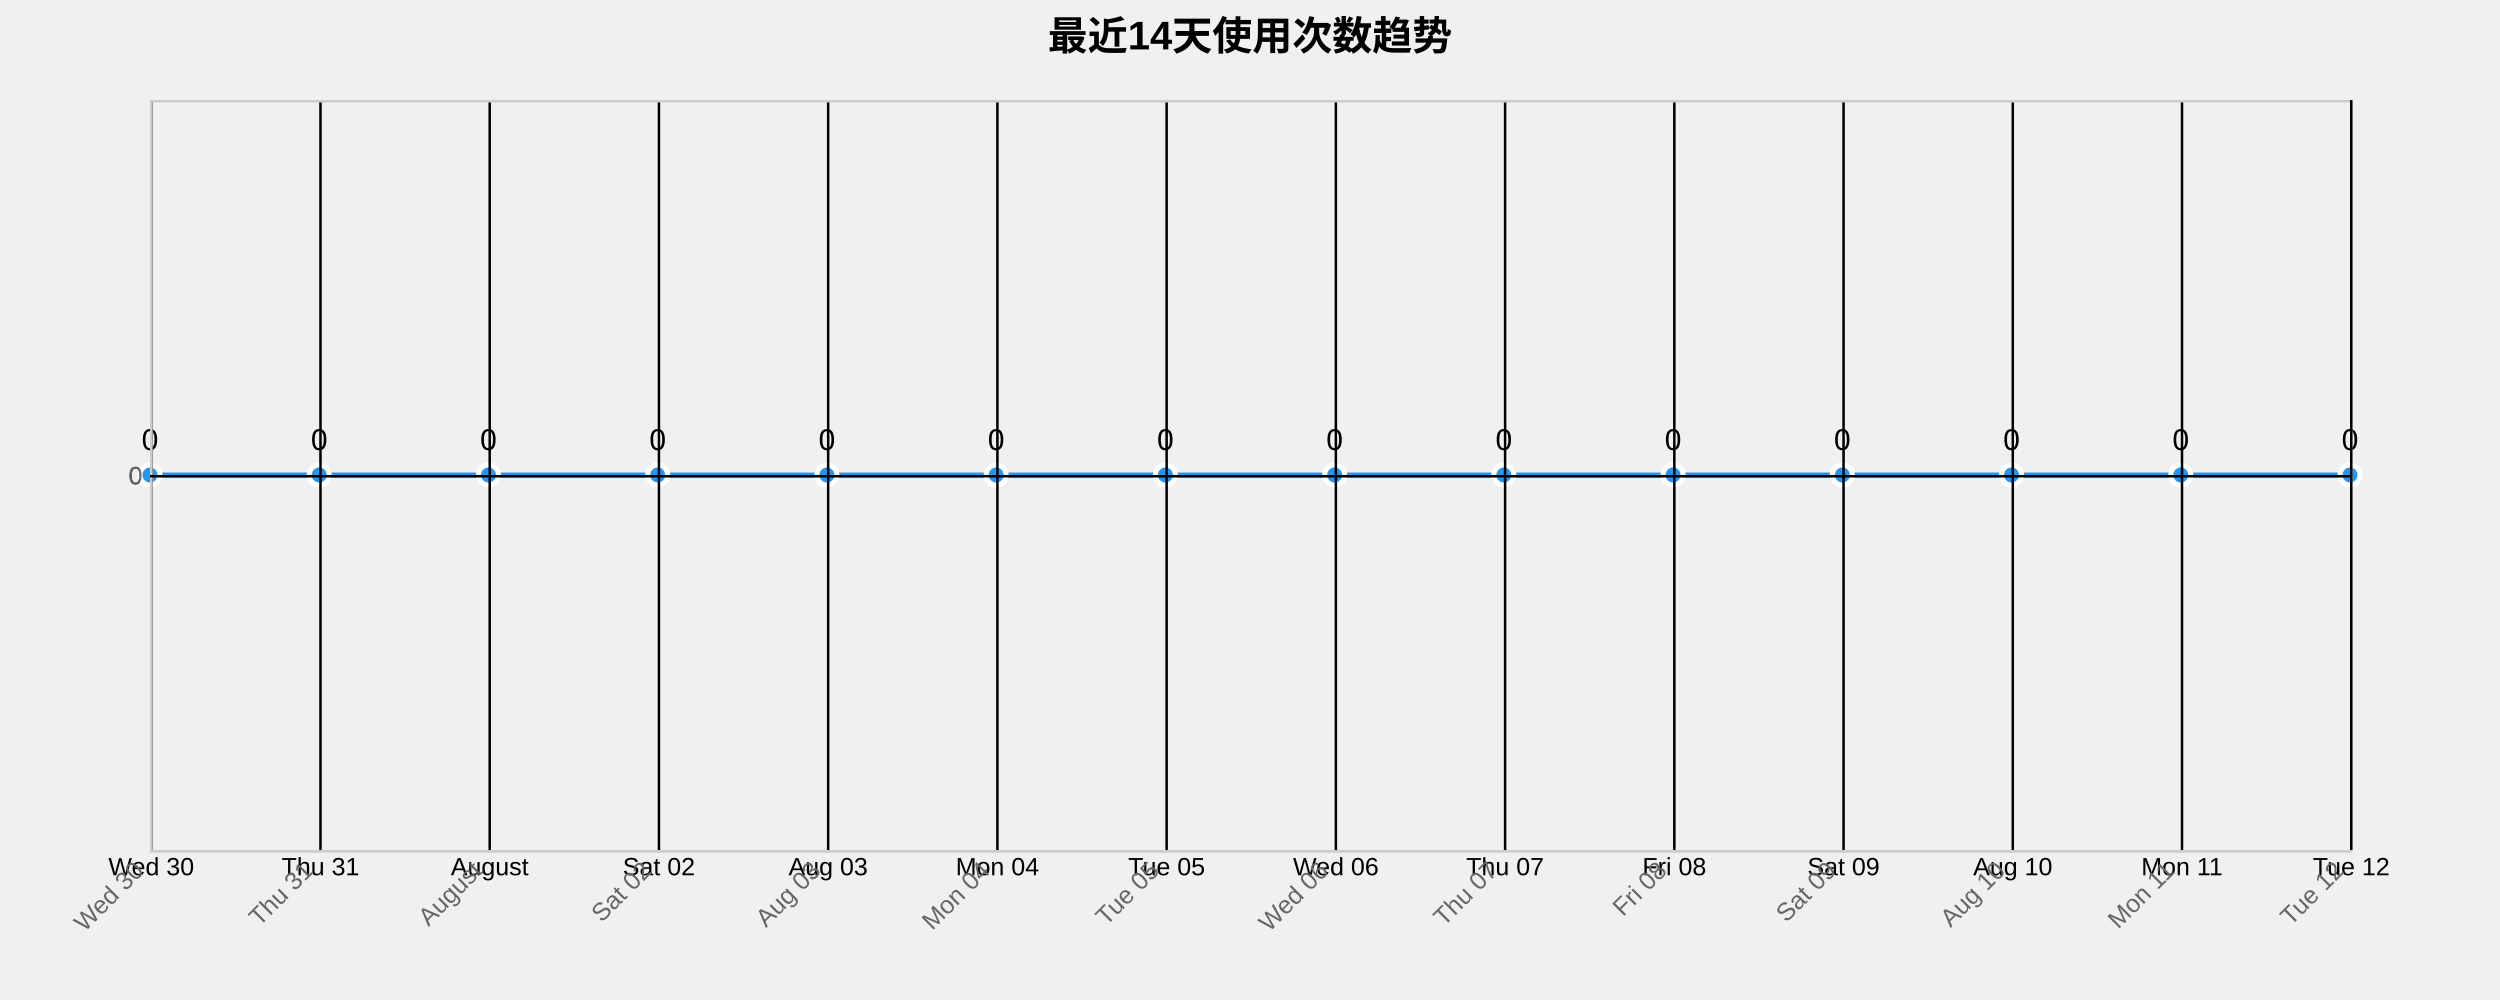
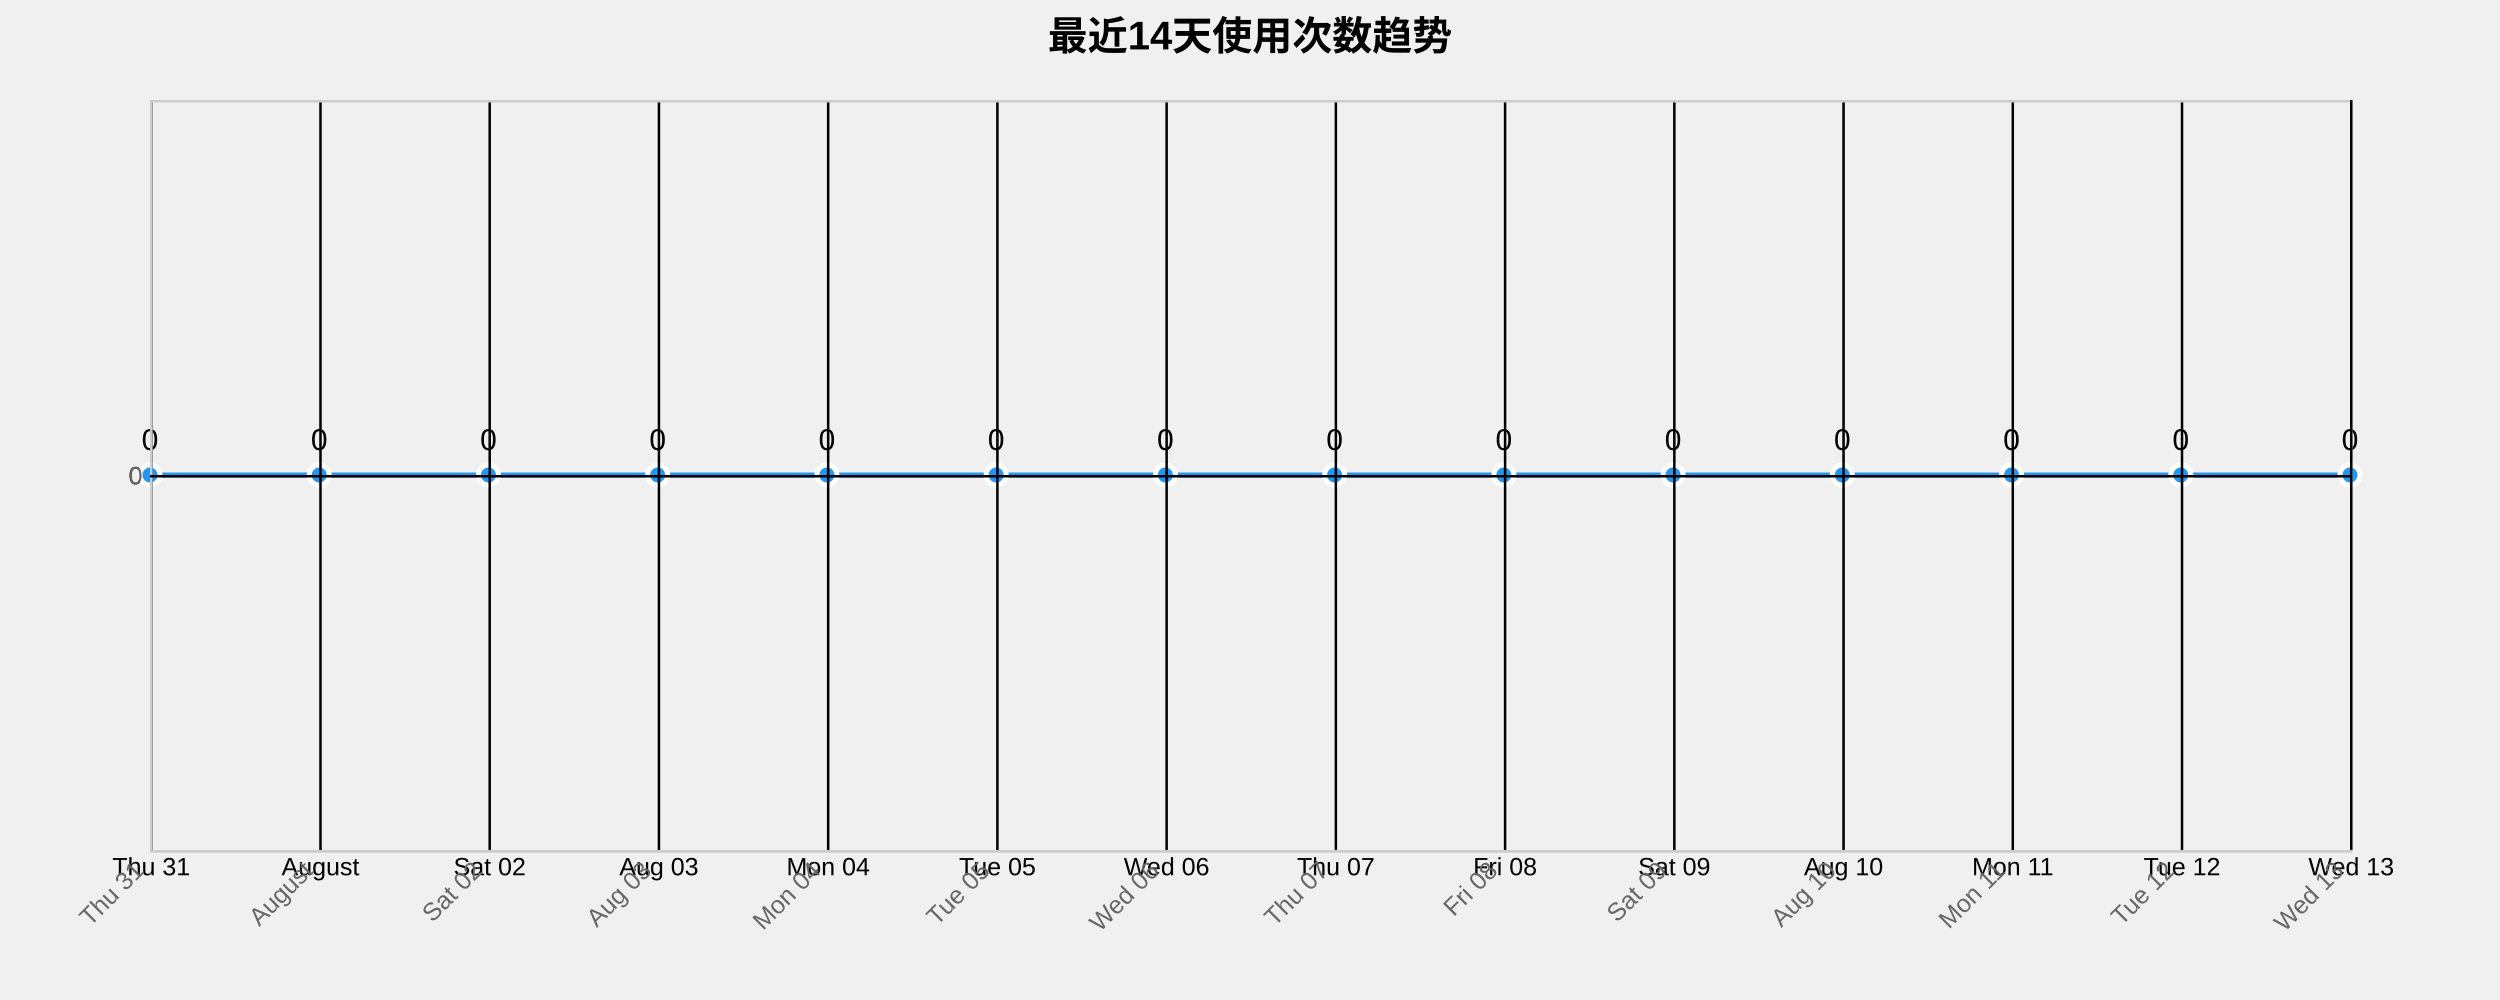
<svg xmlns="http://www.w3.org/2000/svg" width="1000" height="400">
  <g transform="translate(60,40)">
    <text x="440" y="-20" text-anchor="middle" style="font-size: 16px; font-weight: bold;">最近14天使用次数趋势</text>
    <g class="grid" transform="translate(0,300)" fill="none" font-size="10" font-family="sans-serif" text-anchor="middle">
      <path class="domain" stroke="currentColor" d="M0.5,-300V0.5H880.5V-300" />
      <g class="tick" opacity="1" transform="translate(0.5,0)">
        <line stroke="currentColor" y2="-300" />
-         <text fill="currentColor" y="3" dy="0.71em">Wed 30</text>
+         <text fill="currentColor" y="3" dy="0.71em">Thu 31</text>
      </g>
      <g class="tick" opacity="1" transform="translate(68.19231,0)">
        <line stroke="currentColor" y2="-300" />
-         <text fill="currentColor" y="3" dy="0.71em">Thu 31</text>
+         <text fill="currentColor" y="3" dy="0.71em">August</text>
      </g>
      <g class="tick" opacity="1" transform="translate(135.8846,0)">
        <line stroke="currentColor" y2="-300" />
-         <text fill="currentColor" y="3" dy="0.71em">August</text>
+         <text fill="currentColor" y="3" dy="0.71em">Sat 02</text>
      </g>
      <g class="tick" opacity="1" transform="translate(203.5769,0)">
        <line stroke="currentColor" y2="-300" />
-         <text fill="currentColor" y="3" dy="0.71em">Sat 02</text>
+         <text fill="currentColor" y="3" dy="0.71em">Aug 03</text>
      </g>
      <g class="tick" opacity="1" transform="translate(271.2692,0)">
        <line stroke="currentColor" y2="-300" />
-         <text fill="currentColor" y="3" dy="0.71em">Aug 03</text>
+         <text fill="currentColor" y="3" dy="0.71em">Mon 04</text>
      </g>
      <g class="tick" opacity="1" transform="translate(338.9615,0)">
        <line stroke="currentColor" y2="-300" />
-         <text fill="currentColor" y="3" dy="0.71em">Mon 04</text>
+         <text fill="currentColor" y="3" dy="0.71em">Tue 05</text>
      </g>
      <g class="tick" opacity="1" transform="translate(406.6538,0)">
        <line stroke="currentColor" y2="-300" />
-         <text fill="currentColor" y="3" dy="0.71em">Tue 05</text>
+         <text fill="currentColor" y="3" dy="0.71em">Wed 06</text>
      </g>
      <g class="tick" opacity="1" transform="translate(474.3462,0)">
        <line stroke="currentColor" y2="-300" />
-         <text fill="currentColor" y="3" dy="0.71em">Wed 06</text>
+         <text fill="currentColor" y="3" dy="0.71em">Thu 07</text>
      </g>
      <g class="tick" opacity="1" transform="translate(542.0385,0)">
        <line stroke="currentColor" y2="-300" />
-         <text fill="currentColor" y="3" dy="0.71em">Thu 07</text>
+         <text fill="currentColor" y="3" dy="0.71em">Fri 08</text>
      </g>
      <g class="tick" opacity="1" transform="translate(609.7308,0)">
        <line stroke="currentColor" y2="-300" />
-         <text fill="currentColor" y="3" dy="0.71em">Fri 08</text>
+         <text fill="currentColor" y="3" dy="0.71em">Sat 09</text>
      </g>
      <g class="tick" opacity="1" transform="translate(677.4231,0)">
        <line stroke="currentColor" y2="-300" />
-         <text fill="currentColor" y="3" dy="0.71em">Sat 09</text>
+         <text fill="currentColor" y="3" dy="0.71em">Aug 10</text>
      </g>
      <g class="tick" opacity="1" transform="translate(745.1154,0)">
        <line stroke="currentColor" y2="-300" />
-         <text fill="currentColor" y="3" dy="0.71em">Aug 10</text>
+         <text fill="currentColor" y="3" dy="0.71em">Mon 11</text>
      </g>
      <g class="tick" opacity="1" transform="translate(812.8077,0)">
        <line stroke="currentColor" y2="-300" />
-         <text fill="currentColor" y="3" dy="0.71em">Mon 11</text>
+         <text fill="currentColor" y="3" dy="0.71em">Tue 12</text>
      </g>
      <g class="tick" opacity="1" transform="translate(880.5,0)">
        <line stroke="currentColor" y2="-300" />
-         <text fill="currentColor" y="3" dy="0.71em">Tue 12</text>
+         <text fill="currentColor" y="3" dy="0.71em">Wed 13</text>
      </g>
    </g>
    <g class="grid" fill="none" font-size="10" font-family="sans-serif" text-anchor="end">
      <path class="domain" stroke="currentColor" d="M880,300.5H0.5V0.5H880" />
      <g class="tick" opacity="1" transform="translate(0,150.5)">
        <line stroke="currentColor" x2="880" />
        <text fill="currentColor" x="-3" dy="0.32em">0</text>
      </g>
    </g>
    <path class="area" d="M0,150C22.564,150,45.128,150,67.692,150C90.256,150,112.821,150,135.385,150C157.949,150,180.513,150,203.077,150C225.641,150,248.205,150,270.769,150C293.333,150,315.897,150,338.462,150C361.026,150,383.59,150,406.154,150C428.718,150,451.282,150,473.846,150C496.41,150,518.974,150,541.538,150C564.103,150,586.667,150,609.231,150C631.795,150,654.359,150,676.923,150C699.487,150,722.051,150,744.615,150C767.179,150,789.744,150,812.308,150C834.872,150,857.436,150,880,150L880,300C857.436,300,834.872,300,812.308,300C789.744,300,767.179,300,744.615,300C722.051,300,699.487,300,676.923,300C654.359,300,631.795,300,609.231,300C586.667,300,564.103,300,541.538,300C518.974,300,496.41,300,473.846,300C451.282,300,428.718,300,406.154,300C383.59,300,361.026,300,338.462,300C315.897,300,293.333,300,270.769,300C248.205,300,225.641,300,203.077,300C180.513,300,157.949,300,135.385,300C112.821,300,90.256,300,67.692,300C45.128,300,22.564,300,0,300Z" style="fill: url(#area-gradient); opacity: 0.3;" />
    <path class="line" d="M0,150C22.564,150,45.128,150,67.692,150C90.256,150,112.821,150,135.385,150C157.949,150,180.513,150,203.077,150C225.641,150,248.205,150,270.769,150C293.333,150,315.897,150,338.462,150C361.026,150,383.59,150,406.154,150C428.718,150,451.282,150,473.846,150C496.41,150,518.974,150,541.538,150C564.103,150,586.667,150,609.231,150C631.795,150,654.359,150,676.923,150C699.487,150,722.051,150,744.615,150C767.179,150,789.744,150,812.308,150C834.872,150,857.436,150,880,150" style="fill: none; stroke: #2196F3; stroke-width: 2px;" />
    <circle class="dot" cx="0" cy="150" r="4" style="fill: #2196F3; stroke: #fff; stroke-width: 2px;" />
    <circle class="dot" cx="67.692" cy="150" r="4" style="fill: #2196F3; stroke: #fff; stroke-width: 2px;" />
    <circle class="dot" cx="135.385" cy="150" r="4" style="fill: #2196F3; stroke: #fff; stroke-width: 2px;" />
    <circle class="dot" cx="203.077" cy="150" r="4" style="fill: #2196F3; stroke: #fff; stroke-width: 2px;" />
    <circle class="dot" cx="270.769" cy="150" r="4" style="fill: #2196F3; stroke: #fff; stroke-width: 2px;" />
    <circle class="dot" cx="338.462" cy="150" r="4" style="fill: #2196F3; stroke: #fff; stroke-width: 2px;" />
    <circle class="dot" cx="406.154" cy="150" r="4" style="fill: #2196F3; stroke: #fff; stroke-width: 2px;" />
    <circle class="dot" cx="473.846" cy="150" r="4" style="fill: #2196F3; stroke: #fff; stroke-width: 2px;" />
    <circle class="dot" cx="541.538" cy="150" r="4" style="fill: #2196F3; stroke: #fff; stroke-width: 2px;" />
    <circle class="dot" cx="609.231" cy="150" r="4" style="fill: #2196F3; stroke: #fff; stroke-width: 2px;" />
    <circle class="dot" cx="676.923" cy="150" r="4" style="fill: #2196F3; stroke: #fff; stroke-width: 2px;" />
    <circle class="dot" cx="744.615" cy="150" r="4" style="fill: #2196F3; stroke: #fff; stroke-width: 2px;" />
    <circle class="dot" cx="812.308" cy="150" r="4" style="fill: #2196F3; stroke: #fff; stroke-width: 2px;" />
    <circle class="dot" cx="880" cy="150" r="4" style="fill: #2196F3; stroke: #fff; stroke-width: 2px;" />
    <text class="label" x="0" y="140" text-anchor="middle" style="font-size: 12px;">0</text>
    <text class="label" x="67.692" y="140" text-anchor="middle" style="font-size: 12px;">0</text>
    <text class="label" x="135.385" y="140" text-anchor="middle" style="font-size: 12px;">0</text>
    <text class="label" x="203.077" y="140" text-anchor="middle" style="font-size: 12px;">0</text>
    <text class="label" x="270.769" y="140" text-anchor="middle" style="font-size: 12px;">0</text>
    <text class="label" x="338.462" y="140" text-anchor="middle" style="font-size: 12px;">0</text>
    <text class="label" x="406.154" y="140" text-anchor="middle" style="font-size: 12px;">0</text>
    <text class="label" x="473.846" y="140" text-anchor="middle" style="font-size: 12px;">0</text>
    <text class="label" x="541.538" y="140" text-anchor="middle" style="font-size: 12px;">0</text>
    <text class="label" x="609.231" y="140" text-anchor="middle" style="font-size: 12px;">0</text>
    <text class="label" x="676.923" y="140" text-anchor="middle" style="font-size: 12px;">0</text>
    <text class="label" x="744.615" y="140" text-anchor="middle" style="font-size: 12px;">0</text>
    <text class="label" x="812.308" y="140" text-anchor="middle" style="font-size: 12px;">0</text>
    <text class="label" x="880" y="140" text-anchor="middle" style="font-size: 12px;">0</text>
    <g class="x-axis" transform="translate(0,300)" fill="none" font-size="10" font-family="sans-serif" text-anchor="middle">
      <path class="domain" stroke="currentColor" d="M0.5,-300V0.5H880.5V-300" />
      <g class="tick" opacity="1" transform="translate(0.5,0)">
        <line stroke="currentColor" y2="-300" />
-         <text fill="currentColor" y="3" dy=".15em" style="text-anchor: end;" dx="-.8em" transform="rotate(-45)">Wed 30</text>
+         <text fill="currentColor" y="3" dy=".15em" style="text-anchor: end;" dx="-.8em" transform="rotate(-45)">Thu 31</text>
      </g>
      <g class="tick" opacity="1" transform="translate(68.19231,0)">
        <line stroke="currentColor" y2="-300" />
-         <text fill="currentColor" y="3" dy=".15em" style="text-anchor: end;" dx="-.8em" transform="rotate(-45)">Thu 31</text>
+         <text fill="currentColor" y="3" dy=".15em" style="text-anchor: end;" dx="-.8em" transform="rotate(-45)">August</text>
      </g>
      <g class="tick" opacity="1" transform="translate(135.8846,0)">
        <line stroke="currentColor" y2="-300" />
-         <text fill="currentColor" y="3" dy=".15em" style="text-anchor: end;" dx="-.8em" transform="rotate(-45)">August</text>
+         <text fill="currentColor" y="3" dy=".15em" style="text-anchor: end;" dx="-.8em" transform="rotate(-45)">Sat 02</text>
      </g>
      <g class="tick" opacity="1" transform="translate(203.5769,0)">
        <line stroke="currentColor" y2="-300" />
-         <text fill="currentColor" y="3" dy=".15em" style="text-anchor: end;" dx="-.8em" transform="rotate(-45)">Sat 02</text>
+         <text fill="currentColor" y="3" dy=".15em" style="text-anchor: end;" dx="-.8em" transform="rotate(-45)">Aug 03</text>
      </g>
      <g class="tick" opacity="1" transform="translate(271.2692,0)">
        <line stroke="currentColor" y2="-300" />
-         <text fill="currentColor" y="3" dy=".15em" style="text-anchor: end;" dx="-.8em" transform="rotate(-45)">Aug 03</text>
+         <text fill="currentColor" y="3" dy=".15em" style="text-anchor: end;" dx="-.8em" transform="rotate(-45)">Mon 04</text>
      </g>
      <g class="tick" opacity="1" transform="translate(338.9615,0)">
        <line stroke="currentColor" y2="-300" />
-         <text fill="currentColor" y="3" dy=".15em" style="text-anchor: end;" dx="-.8em" transform="rotate(-45)">Mon 04</text>
+         <text fill="currentColor" y="3" dy=".15em" style="text-anchor: end;" dx="-.8em" transform="rotate(-45)">Tue 05</text>
      </g>
      <g class="tick" opacity="1" transform="translate(406.6538,0)">
        <line stroke="currentColor" y2="-300" />
-         <text fill="currentColor" y="3" dy=".15em" style="text-anchor: end;" dx="-.8em" transform="rotate(-45)">Tue 05</text>
+         <text fill="currentColor" y="3" dy=".15em" style="text-anchor: end;" dx="-.8em" transform="rotate(-45)">Wed 06</text>
      </g>
      <g class="tick" opacity="1" transform="translate(474.3462,0)">
        <line stroke="currentColor" y2="-300" />
-         <text fill="currentColor" y="3" dy=".15em" style="text-anchor: end;" dx="-.8em" transform="rotate(-45)">Wed 06</text>
+         <text fill="currentColor" y="3" dy=".15em" style="text-anchor: end;" dx="-.8em" transform="rotate(-45)">Thu 07</text>
      </g>
      <g class="tick" opacity="1" transform="translate(542.0385,0)">
        <line stroke="currentColor" y2="-300" />
-         <text fill="currentColor" y="3" dy=".15em" style="text-anchor: end;" dx="-.8em" transform="rotate(-45)">Thu 07</text>
+         <text fill="currentColor" y="3" dy=".15em" style="text-anchor: end;" dx="-.8em" transform="rotate(-45)">Fri 08</text>
      </g>
      <g class="tick" opacity="1" transform="translate(609.7308,0)">
        <line stroke="currentColor" y2="-300" />
-         <text fill="currentColor" y="3" dy=".15em" style="text-anchor: end;" dx="-.8em" transform="rotate(-45)">Fri 08</text>
+         <text fill="currentColor" y="3" dy=".15em" style="text-anchor: end;" dx="-.8em" transform="rotate(-45)">Sat 09</text>
      </g>
      <g class="tick" opacity="1" transform="translate(677.4231,0)">
        <line stroke="currentColor" y2="-300" />
-         <text fill="currentColor" y="3" dy=".15em" style="text-anchor: end;" dx="-.8em" transform="rotate(-45)">Sat 09</text>
+         <text fill="currentColor" y="3" dy=".15em" style="text-anchor: end;" dx="-.8em" transform="rotate(-45)">Aug 10</text>
      </g>
      <g class="tick" opacity="1" transform="translate(745.1154,0)">
        <line stroke="currentColor" y2="-300" />
-         <text fill="currentColor" y="3" dy=".15em" style="text-anchor: end;" dx="-.8em" transform="rotate(-45)">Aug 10</text>
+         <text fill="currentColor" y="3" dy=".15em" style="text-anchor: end;" dx="-.8em" transform="rotate(-45)">Mon 11</text>
      </g>
      <g class="tick" opacity="1" transform="translate(812.8077,0)">
        <line stroke="currentColor" y2="-300" />
-         <text fill="currentColor" y="3" dy=".15em" style="text-anchor: end;" dx="-.8em" transform="rotate(-45)">Mon 11</text>
+         <text fill="currentColor" y="3" dy=".15em" style="text-anchor: end;" dx="-.8em" transform="rotate(-45)">Tue 12</text>
      </g>
      <g class="tick" opacity="1" transform="translate(880.5,0)">
        <line stroke="currentColor" y2="-300" />
-         <text fill="currentColor" y="3" dy=".15em" style="text-anchor: end;" dx="-.8em" transform="rotate(-45)">Tue 12</text>
+         <text fill="currentColor" y="3" dy=".15em" style="text-anchor: end;" dx="-.8em" transform="rotate(-45)">Wed 13</text>
      </g>
    </g>
    <g class="y-axis" fill="none" font-size="10" font-family="sans-serif" text-anchor="end">
      <path class="domain" stroke="currentColor" d="M880,300.5H0.5V0.5H880" />
      <g class="tick" opacity="1" transform="translate(0,150.5)">
        <line stroke="currentColor" x2="880" />
        <text fill="currentColor" x="-3" dy="0.32em">0</text>
      </g>
    </g>
    <style>
    .grid line {
      stroke: #e0e0e0;
      stroke-opacity: 0.7;
      shape-rendering: crispEdges;
    }
    .grid path {
      stroke-width: 0;
    }
    .dot:hover {
      r: 6;
    }
    text {
      font-family: Arial, sans-serif;
    }
    .x-axis path, .y-axis path {
      stroke: #ccc;
    }
    .x-axis text, .y-axis text {
      fill: #666;
    }
  </style>
  </g>
</svg>
